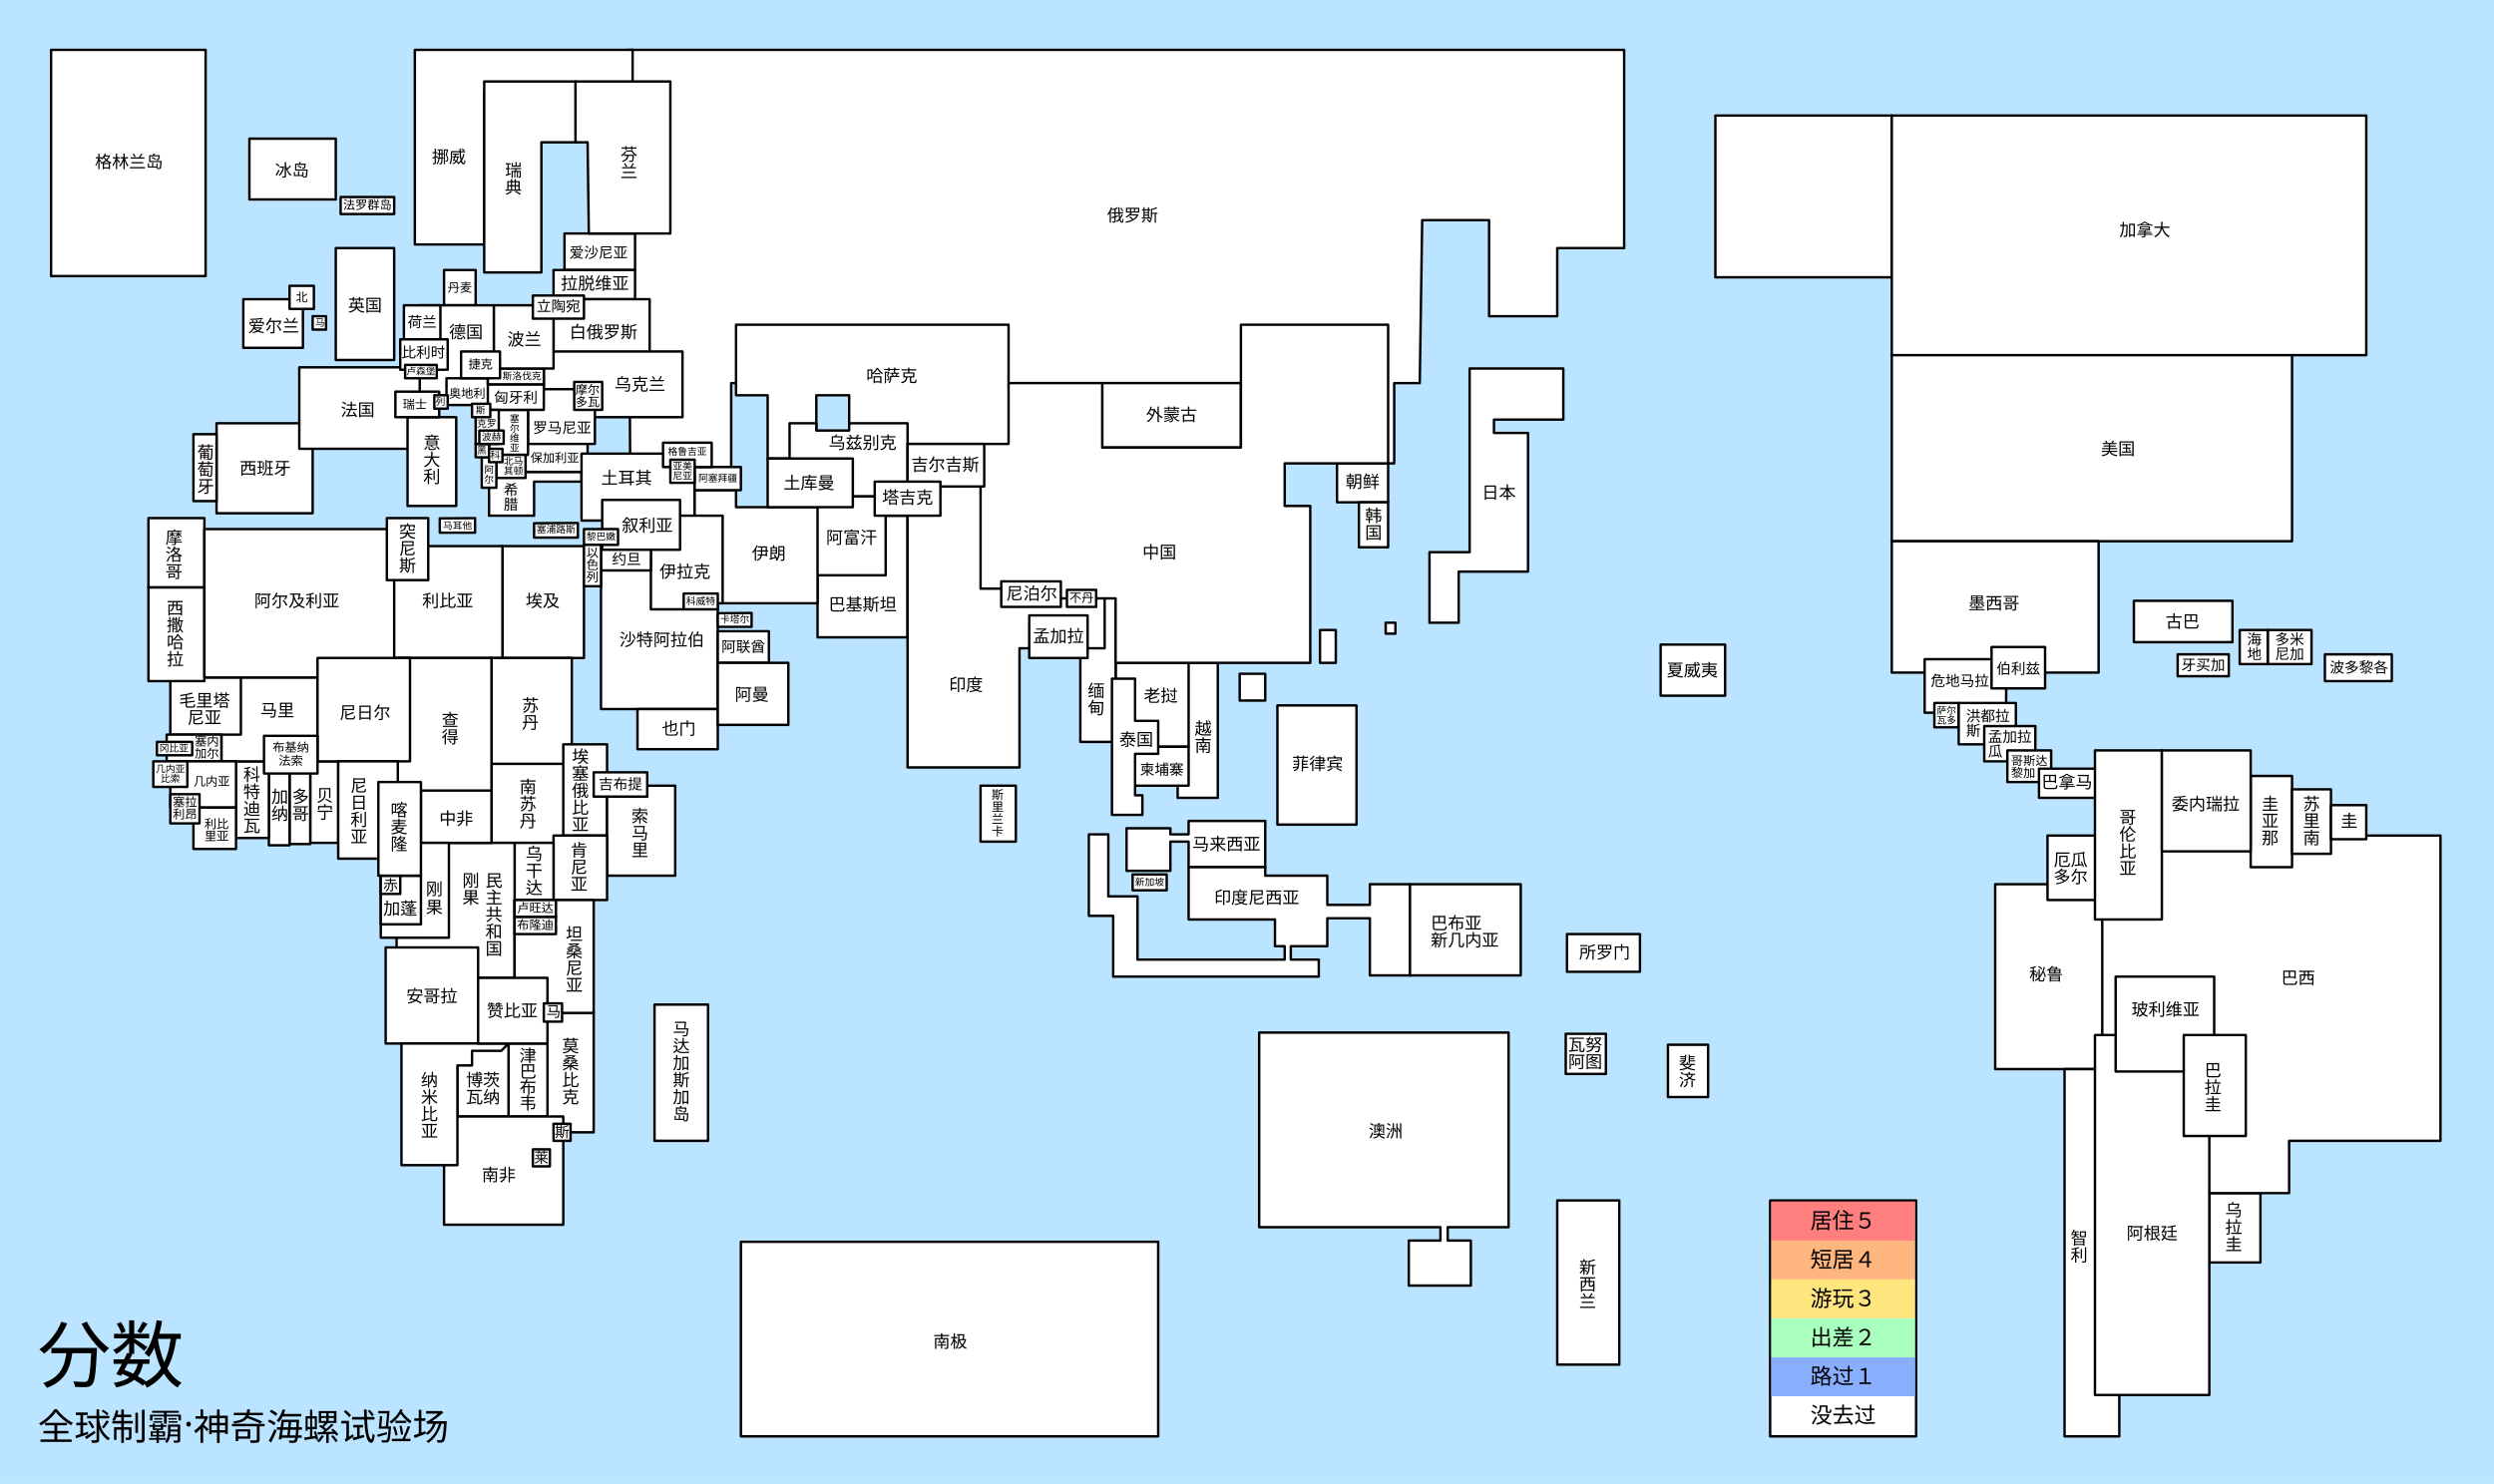
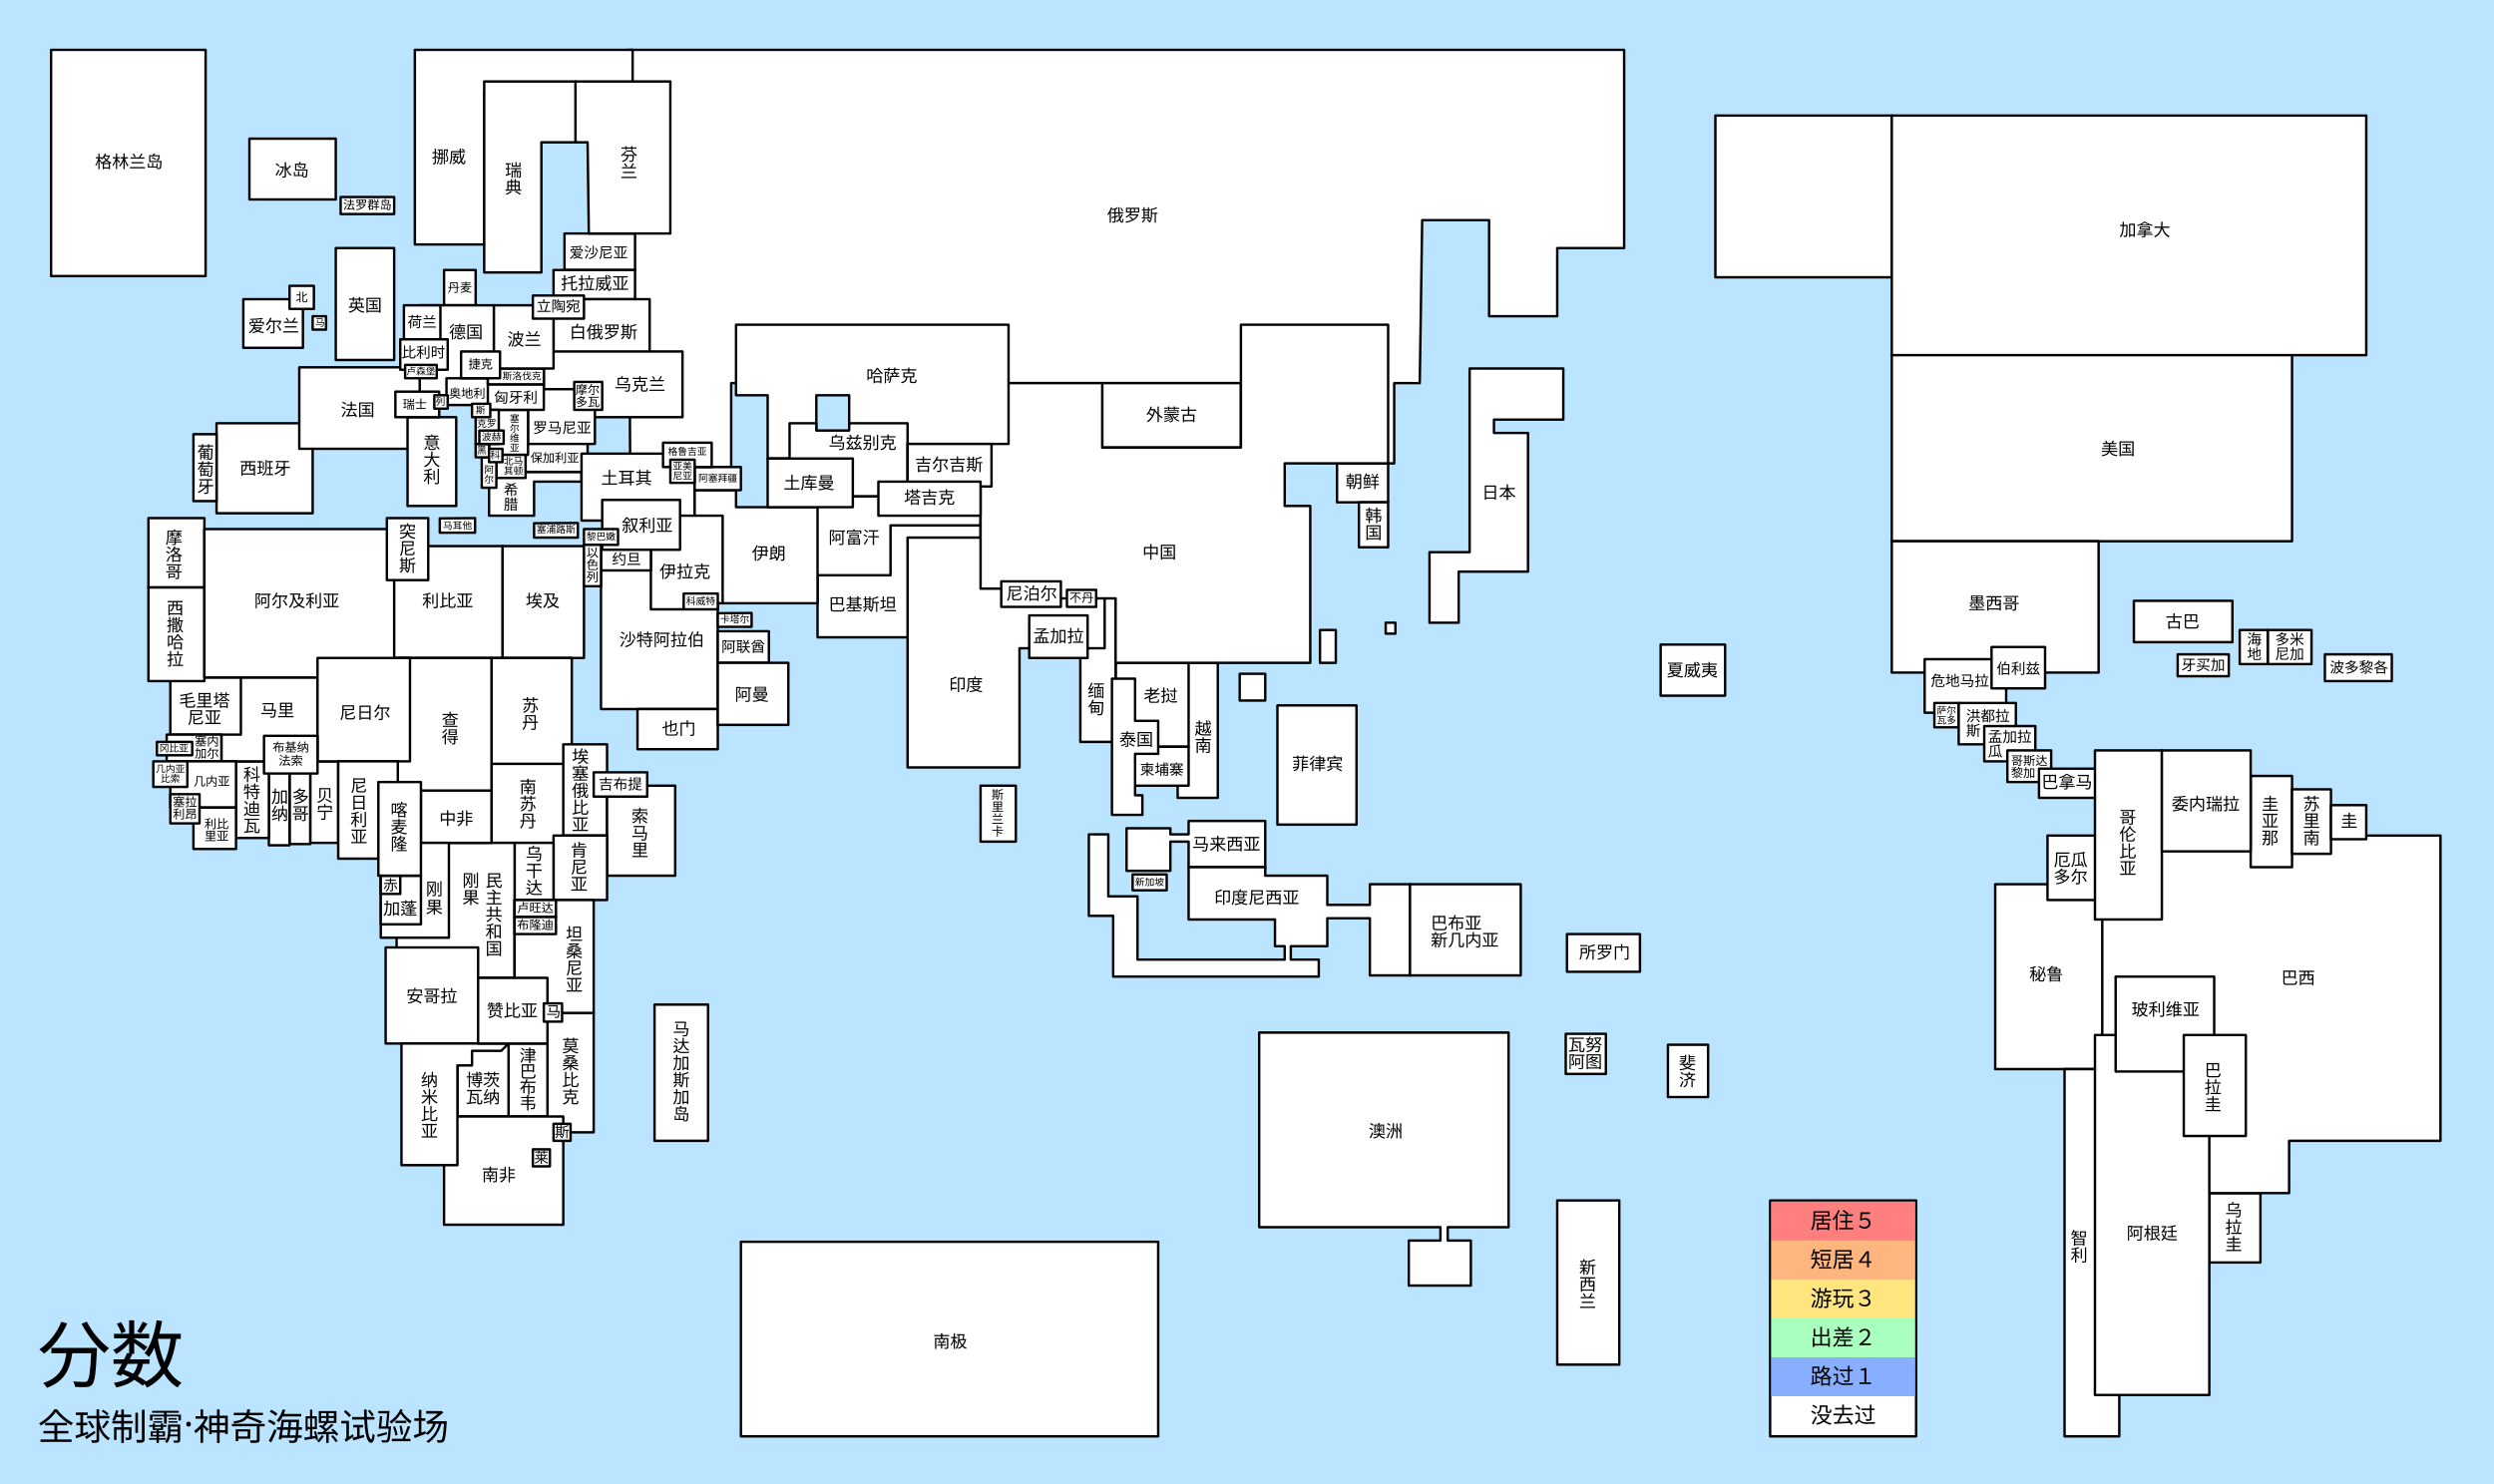
<svg xmlns="http://www.w3.org/2000/svg" version="1.1" id="图层_1" x="0px" y="0px" width="2050px" height="1220px" viewBox="0 0 2050 1220" style="enable-background:new 0 0 2050 1220;" xml:space="preserve">
  <style type="text/css">
	.st0{fill:#BAE4FF;}
	
		.st1{fill-rule:evenodd;clip-rule:evenodd;fill:#FFFFFF;stroke:#000000;stroke-width:2;stroke-linecap:round;stroke-linejoin:round;}
	.st2{font-family:'Tensentype-JiaLiDaYuanJF';}
	.st3{font-size:12px;}
	.st4{font-size:10px;}
	.st5{font-size:8px;}
	.st6{font-size:14px;}
	.st7{fill-rule:evenodd;clip-rule:evenodd;fill:#88AEFF;}
	.st8{fill-rule:evenodd;clip-rule:evenodd;fill:#A8FFBE;}
	.st9{fill-rule:evenodd;clip-rule:evenodd;fill:#FFE57E;}
	.st10{fill-rule:evenodd;clip-rule:evenodd;fill:#FFB57E;}
	.st11{fill-rule:evenodd;clip-rule:evenodd;fill:#FF7E7E;}
	.st12{font-size:18px;}
	.st13{font-size:30px;}
	.st14{font-size:60px;}
</style>
  <rect y="0" class="st0" width="2050" height="1220" />
  <g id="国家">
    <polygon id="俄罗斯" class="st1" points="516,41 1335,41 1335,204 1280,204 1280,260 1224,260 1224,181 1169,181 1167,315    1146,315 1146,381 1117,381 1117,315 601,315 601,384 518,385  " />
    <polygon id="希腊" class="st1" points="402,388 478,388 478,396 439,396 439,424 402,424  " />
    <rect id="蒙古" x="906" y="315" class="st1" width="114" height="53" />
    <rect id="保加利亚" x="432" y="354" class="st1" width="51" height="34" />
    <rect id="土耳其" x="478" y="373" class="st1" width="93" height="55" />
    <rect id="贝宁" x="255" y="626" class="st1" width="23" height="67" />
    <rect id="多哥" x="238" y="626" class="st1" width="17" height="68" />
    <rect id="加纳" x="221" y="627" class="st1" width="17" height="68" />
    <rect id="科特迪瓦" x="194" y="626" class="st1" width="27" height="63" />
    <rect id="马里" x="182" y="557" class="st1" width="79" height="69" />
    <rect id="毛里塔尼亚" x="140" y="557" class="st1" width="58" height="47" />
    <rect id="摩洛哥" x="122" y="426" class="st1" width="46" height="57" />
    <rect id="塞内加尔" x="137" y="604" class="st1" width="45" height="22" />
    <rect id="几内亚" x="140" y="626" class="st1" width="54" height="38" />
    <rect id="利比里亚" x="159" y="664" class="st1" width="35" height="34" />
    <rect id="塞拉利昂" x="140" y="653" class="st1" width="24" height="24" />
    <rect id="几内亚比索" x="126" y="626" class="st1" width="28" height="21" />
    <rect id="冈比亚" x="129" y="610" class="st1" width="29" height="11" />
    <rect id="斯里兰卡" x="806" y="646" class="st1" width="29" height="46" />
    <rect id="菲律宾" x="1050" y="580" class="st1" width="65" height="98" />
    <path id="马来西亚" class="st1" d="M1040,675v38h-63v-21h-15v24h-36v-35h36v5h15v-11H1040z" />
    <rect id="朝鲜" x="1099" y="381" class="st1" width="42" height="32" />
    <rect id="韩国" x="1117" y="413" class="st1" width="24" height="37" />
    <path id="日本" class="st1" d="M1208,303h77v42h-57v11h28v114h-57v42h-24v-58h33V303z M1139,512h8v9h-8V512z" />
    <rect id="夏威夷" x="1365" y="530" class="st1" width="53" height="42" />
    <path id="美国" class="st1" d="M1555,291h329v154h-329V291z M1410,95h145v133h-145V95z" />
    <rect id="墨西哥" x="1555" y="445" class="st1" width="170" height="108" />
    <rect id="多米尼加" x="1864" y="518" class="st1" width="36" height="28" />
    <rect id="波多黎各" x="1911" y="538" class="st1" width="55" height="22" />
    <polygon id="海地" class="st1" points="1841,518 1864,518 1864,546 1841,546  " />
    <rect id="古巴" x="1754" y="494" class="st1" width="81" height="34" />
    <rect id="牙买加" x="1790" y="538" class="st1" width="42" height="18" />
    <rect id="危地马拉" x="1582" y="542" class="st1" width="67" height="44" />
    <rect id="萨尔瓦多" x="1590" y="578" class="st1" width="20" height="20" />
    <rect id="伯利兹" x="1637" y="532" class="st1" width="44" height="34" />
    <rect id="洪都拉斯" x="1610" y="578" class="st1" width="47" height="34" />
    <rect id="孟加拉瓜" x="1631" y="597" class="st1" width="42" height="29" />
    <rect id="哥斯达黎加" x="1650" y="617" class="st1" width="36" height="26" />
    <rect id="巴拿马" x="1676" y="632" class="st1" width="50" height="24" />
    <rect id="秘鲁" x="1640" y="727" class="st1" width="107" height="152" />
    <rect id="厄瓜多尔" x="1683" y="687" class="st1" width="44" height="53" />
    <rect id="智利" x="1697" y="879" class="st1" width="45" height="302" />
    <rect id="格林兰岛" x="42" y="41" class="st1" width="127" height="186" />
    <rect id="乌拉圭" x="1816" y="981" class="st1" width="42" height="57" />
    <polygon id="巴西" class="st1" points="1728,687 2006,687 2006,938 1881.6,938 1881.6,981 1728,981  " />
    <rect id="圭亚那" x="1850" y="638" class="st1" width="34" height="75" />
    <path id="印度尼西亚" class="st1" d="M911,686v51h24v52h121v-11h-8v-22h-71v-43h63v7h51v24h35v-17h33v75h-33v-47h-35v23h-30   v11h23v14H915v-50h-20v-67H911z" />
    <rect id="越南" x="968" y="545" class="st1" width="33" height="111" />
    <rect id="老挝" x="917" y="545" class="st1" width="60" height="69" />
    <rect id="柬埔寨" x="917" y="614" class="st1" width="60" height="32" />
-     <rect id="巴基斯坦" x="672" y="424" class="st1" width="74" height="100" />
-     <polygon id="阿富汗" class="st1" points="671,408 728,408 728,473 671,473  " />
+     <rect id="巴基斯坦" x="672" y="400" class="st1" width="134" height="124" />
+     <polygon id="阿富汗" class="st1" points="671,408 806,408 806,432 732,432 732,473 671,473  " />
    <polygon id="伊朗" class="st1" points="571,403 605,403 605,417 672,417 672,496 571,496  " />
    <rect id="沙特阿拉伯" x="494" y="461" class="st1" width="96" height="122" />
    <rect id="阿拉伯联合酋长国" x="590" y="519" class="st1" width="42" height="26" />
    <rect id="也门" x="524" y="583" class="st1" width="66" height="33" />
    <rect id="爱沙尼亚" x="464" y="192" class="st1" width="58" height="30" />
-     <rect id="拉脱维亚" x="455" y="222" class="st1" width="67" height="24" />
+     <rect id="托拉威亚" x="455" y="222" class="st1" width="67" height="24" />
    <rect id="白俄罗斯" x="455" y="246" class="st1" width="79" height="44" />
    <rect id="乌克兰" x="447" y="289" class="st1" width="114" height="54" />
    <rect id="罗马里亚" x="434" y="320" class="st1" width="55" height="45" />
    <rect id="塞尔维亚" x="402" y="337" class="st1" width="32" height="37" />
    <rect id="摩尔多瓦" x="472" y="314" class="st1" width="23" height="23" />
    <rect id="丹麦" x="365" y="222" class="st1" width="26" height="29" />
    <rect id="德国" x="345" y="251" class="st1" width="61" height="74" />
    <rect id="荷兰" x="332" y="251" class="st1" width="30" height="28" />
    <rect id="英国" x="276" y="204" class="st1" width="48" height="92" />
    <rect id="爱尔兰" x="200" y="246" class="st1" width="49" height="40" />
    <rect id="北爱尔兰" x="238" y="235" class="st1" width="20" height="19" />
    <rect id="马恩岛" x="257" y="260" class="st1" width="11" height="11" />
    <rect id="法罗群岛" x="280" y="162" class="st1" width="44" height="14" />
    <rect id="冰岛" x="205" y="114" class="st1" width="71" height="50" />
    <rect id="巴布亚新几内亚" x="1159" y="727" class="st1" width="91" height="75" />
    <path id="澳洲" class="st1" d="M1240,849v160h-50v11h19v37h-51v-37h26v-11h-149V849H1240z" />
    <rect id="新西兰" x="1280" y="987" class="st1" width="51" height="135" />
    <rect id="所罗门群岛" x="1288" y="768" class="st1" width="60" height="31" />
    <rect id="瓦努阿图" x="1287" y="850" class="st1" width="33" height="33" />
    <rect id="斐济" x="1371" y="859" class="st1" width="33" height="43" />
    <rect id="马达加斯加岛" x="538" y="826" class="st1" width="44" height="112" />
    <rect id="西撒哈拉" x="122" y="483" class="st1" width="46" height="77" />
    <rect id="西班牙" x="178" y="348" class="st1" width="79" height="74" />
    <rect id="葡萄牙" x="159" y="357" class="st1" width="19" height="55" />
    <rect id="阿尔及利亚" x="168" y="435" class="st1" width="157" height="122" />
    <polygon id="挪威" class="st1" points="341,41 520,41 520,77 398,77 398,201 341,201  " />
    <rect id="阿曼" x="590" y="545" class="st1" width="58" height="51" />
    <polygon id="芬兰" class="st1" points="473,67 551,67 551,192 484,192 483,117 473,117  " />
    <rect id="埃及" x="413" y="449" class="st1" width="67" height="92" />
    <rect id="利比亚" x="324" y="449" class="st1" width="89" height="92" />
    <rect id="突尼斯" x="318" y="426" class="st1" width="34" height="51" />
    <rect id="南苏丹" x="404" y="628" class="st1" width="66" height="65" />
    <rect id="苏丹" x="404" y="541" class="st1" width="66" height="87" />
    <rect id="埃塞俄比亚" x="463" y="612" class="st1" width="36" height="75" />
    <rect id="索马里" x="499" y="646" class="st1" width="56" height="74" />
    <rect id="吉布提" x="488" y="635" class="st1" width="44" height="20" />
    <rect id="肯尼亚" x="455" y="687" class="st1" width="44" height="53" />
    <rect id="乌干达" x="423" y="693" class="st1" width="32" height="47" />
    <rect id="刚果民主共和国" x="326" y="693" class="st1" width="97" height="111" />
    <rect id="中非共和国" x="346" y="649" class="st1" width="58" height="44" />
    <rect id="查得" x="327" y="541" class="st1" width="77" height="109" />
    <rect id="尼日尔" x="261" y="541" class="st1" width="76" height="85" />
    <rect id="尼日利亚" x="278" y="626" class="st1" width="49" height="80" />
    <rect id="刚果" x="313" y="693" class="st1" width="56" height="78" />
    <rect id="加蓬" x="313" y="720" class="st1" width="33" height="40" />
    <rect id="赤道几内亚" x="313" y="720" class="st1" width="16" height="15" />
    <rect id="喀麦隆" x="311" y="643" class="st1" width="35" height="77" />
    <rect id="安哥拉" x="317" y="779" class="st1" width="76" height="79" />
    <rect id="坦桑尼亚" x="423" y="740" class="st1" width="65" height="93" />
    <rect id="莫桑比亚" x="450" y="833" class="st1" width="38" height="98" />
    <rect id="津巴布韦" x="418" y="858" class="st1" width="32" height="60" />
    <rect id="博茨瓦纳" x="376" y="858" class="st1" width="42" height="60" />
    <rect id="南非" x="365" y="918" class="st1" width="98" height="89" />
    <rect id="匈牙利" x="398" y="316" class="st1" width="49" height="21" />
    <rect id="加拿大" x="1555" y="95" class="st1" width="390" height="197" />
    <rect id="南极" x="609" y="1021" class="st1" width="343" height="160" />
    <rect id="阿根廷" x="1722" y="851" class="st1" width="94" height="296" />
    <rect id="玻利维亚" x="1739" y="803" class="st1" width="81" height="78" />
    <rect id="巴拉圭" x="1795" y="851" class="st1" width="51" height="83" />
    <rect id="哥伦比亚" x="1722" y="617" class="st1" width="55" height="139" />
    <rect id="委内瑞拉" x="1777" y="617" class="st1" width="73" height="83" />
    <rect id="苏里南" x="1884" y="649" class="st1" width="32" height="53" />
    <rect id="北马其顿" x="408" y="374" class="st1" width="24" height="19" />
    <rect id="法属圭亚那" x="1916" y="662" class="st1" width="29" height="28" />
    <polygon id="瑞典" class="st1" points="473,67 473,117 445,117 445,224 398,224 398,67  " />
    <rect id="法国" x="246" y="302" class="st1" width="99" height="67" />
    <rect id="比利时" x="329" y="279" class="st1" width="39" height="25" />
    <rect id="卢森堡" x="333" y="300" class="st1" width="26" height="11" />
    <rect id="意大利" x="335" y="343" class="st1" width="40" height="73" />
    <rect id="瑞士" x="325" y="322" class="st1" width="36" height="21" />
    <rect id="阿尔巴尼亚" x="396" y="376" class="st1" width="12" height="25" />
    <rect id="黑山" x="391" y="365" class="st1" width="11" height="11" />
    <rect id="科索沃" x="402" y="369" class="st1" width="11" height="11" />
    <rect id="新加坡" x="931" y="719" class="st1" width="28" height="13" />
    <rect id="缅甸" x="888" y="491" class="st1" width="29" height="119" />
    <polygon id="泰国" class="st1" points="914,558 914,670 939,670 939,653.9 933,653.9 933,619.8 952,619.8 952,592.7 933,592.7    933,558  " />
-     <polygon id="印度" class="st1" points="746,400 908,400 908,533 838,533 838,631 746,631  " />
+     <polygon id="印度" class="st1" points="746,442 908,442 908,533 838,533 838,631 746,631  " />
    <rect id="孟加拉国" x="846" y="506" class="st1" width="48" height="35" />
    <path id="中国" class="st1" d="M1098,518v27h-13v-27H1098z M1141,267v114h-85v35h21v129H917v-53h-48l-30-8h-33V315h100v53h114   V267H1141z M1019,554h21v22h-21V554z" />
    <polygon id="尼泊尔" class="st1" points="823,478 823,499 872,499 872,478  " />
    <rect id="不丹" x="877" y="485" class="st1" width="24" height="14" />
    <polygon id="哈萨克" class="st1" points="605,267 829,267 829,365 698,365 698,325 671,325 671,377 631,377 631,325 605,325     " />
    <polygon id="乌兹别克斯坦" class="st1" points="649,348 671,348 671,354 698,354 698,348 746,348 746,408 649,408  " />
-     <rect id="吉尔吉斯斯坦" x="746" y="365" class="st1" width="63" height="35" />
+     <rect id="吉尔吉斯斯坦" x="746" y="365" class="st1" width="69" height="35" />
    <rect id="土库曼" x="631" y="377" class="st1" width="70" height="40" />
-     <rect id="塔吉克斯坦" x="719" y="396" class="st1" width="54" height="28" />
+     <rect id="塔吉克斯坦" x="722" y="396" class="st1" width="84" height="28" />
    <rect id="阿塞拜疆" x="571" y="384" class="st1" width="38" height="19" />
    <rect id="格鲁吉亚" x="545" y="364" class="st1" width="40" height="20" />
    <rect id="亚美尼亚" x="551" y="378" class="st1" width="20" height="19" />
    <polygon id="伊拉克" class="st1" points="535,424 594,424 594,496 562,496 562,501 535,501  " />
    <rect id="奥地利" x="367" y="311" class="st1" width="34" height="22" />
    <rect id="列支敦士登" x="357" y="325" class="st1" width="11" height="11" />
    <rect id="克罗地亚" x="391" y="337" class="st1" width="19" height="28" />
    <rect id="波赫" x="394" y="354" class="st1" width="20" height="11" />
    <rect id="科威特" x="562" y="488" class="st1" width="28" height="13" />
    <rect id="叙利亚" x="495" y="411" class="st1" width="64" height="41" />
    <rect id="约旦" x="494" y="452" class="st1" width="41" height="17" />
    <rect id="黎巴嫩" x="480" y="435" class="st1" width="28" height="13" />
    <rect id="以色列" x="480" y="448" class="st1" width="14" height="34" />
    <rect id="斯洛文尼亚" x="388" y="332" class="st1" width="15" height="11" />
    <rect id="布基纳法索" x="217" y="605" class="st1" width="44" height="31" />
    <polygon id="纳米比亚" class="st1" points="330,858 418,858 412,864 388,864 388,876 376,876 376,958 330,958  " />
    <rect id="赞比亚" x="393" y="804" class="st1" width="57" height="54" />
    <rect id="马拉维" x="447" y="825" class="st1" width="15" height="15" />
    <rect id="斯威士兰" x="455" y="924" class="st1" width="14" height="14" />
    <rect id="斯洛伐克" x="401" y="303" class="st1" width="46" height="13" />
    <rect id="莱索托" x="438" y="945" class="st1" width="14" height="14" />
    <rect id="波兰" x="406" y="251" class="st1" width="49" height="52" />
    <rect id="捷克" x="379" y="289" class="st1" width="32" height="22" />
    <rect id="卢旺达" x="423" y="740" class="st1" width="34" height="14" />
    <rect id="布隆迪" x="423" y="754" class="st1" width="34" height="14" />
    <rect id="立陶宛" x="438" y="243" class="st1" width="42" height="19" />
    <polygon id="马耳他" class="st1" points="361.5,426.2 390.5,426 390.5,438 361.5,438  " />
    <polygon id="塞浦路斯" class="st1" points="439,430.2 475,430 475,442 439,442  " />
    <polygon id="卡塔尔" class="st1" points="590,504.2 617.8,504 617.8,515.4 590,515.4  " />
  </g>
  <g id="标签">
    <text transform="matrix(1 0 0 1 492 649)" class="st2 st3">吉布提</text>
    <text transform="matrix(1 0 0 1 1653 629)" class="st2 st4">哥斯达</text>
    <text transform="matrix(1 0 0 1 1653 639)" class="st2 st4">黎加</text>
    <text transform="matrix(1 0 0 1 1634 610)" class="st2 st3">孟加拉</text>
    <text transform="matrix(1 0 0 1 1634 622)" class="st2 st3">瓜</text>
    <text transform="matrix(1 0 0 1 1616 593)" class="st2 st3">洪都拉</text>
    <text transform="matrix(1 0 0 1 1616 605)" class="st2 st3">斯</text>
    <text transform="matrix(1 0 0 1 1592 587)" class="st2 st5">萨尔</text>
    <text transform="matrix(1 0 0 1 1592 595)" class="st2 st5">瓦多</text>
    <text transform="matrix(1 0 0 1 1587 564)" class="st2 st3">危地马拉</text>
    <text transform="matrix(1 0 0 1 1641 554)" class="st2 st3">伯利兹</text>
    <text transform="matrix(1 0 0 1 1370 556)" class="st2 st6">夏威夷</text>
    <text transform="matrix(1 0 0 1 1618 501)" class="st2 st6">墨西哥</text>
    <text transform="matrix(1 0 0 1 1742 194)" class="st2 st6">加拿大</text>
    <text transform="matrix(1 0 0 1 78 138)" class="st2 st6">格林兰岛</text>
    <text transform="matrix(1 0 0 1 1727 374)" class="st2 st6">美国</text>
    <text transform="matrix(1 0 0 1 1780 516)" class="st2 st6">古巴</text>
    <text transform="matrix(1 0 0 1 1793 551)" class="st2 st3">牙买加</text>
    <text transform="matrix(1 0 0 1 1847 530)" class="st2 st3">海</text>
    <text transform="matrix(1 0 0 1 1847 542)" class="st2 st3">地</text>
    <text transform="matrix(1 0 0 1 1870 530)" class="st2 st3">多米</text>
    <text transform="matrix(1 0 0 1 1870 542)" class="st2 st3">尼加</text>
    <text transform="matrix(1 0 0 1 1915 553)" class="st2 st3">波多黎各</text>
    <text transform="matrix(1 0 0 1 1893 666)" class="st2 st6">苏</text>
    <text transform="matrix(1 0 0 1 1893 680)" class="st2 st6">里</text>
    <text transform="matrix(1 0 0 1 1893 694)" class="st2 st6">南</text>
    <text transform="matrix(1 0 0 1 940 577)" class="st2 st6">老挝</text>
    <text transform="matrix(1 0 0 1 879 495)" class="st2 st4">不丹</text>
    <text transform="matrix(1 0 0 1 982 604)" class="st2 st6">越</text>
    <text transform="matrix(1 0 0 1 982 618)" class="st2 st6">南</text>
    <text transform="matrix(1 0 0 1 894 573)" class="st2 st6">缅</text>
    <text transform="matrix(1 0 0 1 894 587)" class="st2 st6">甸</text>
    <text transform="matrix(1 0 0 1 920 613)" class="st2 st6">泰国</text>
    <text transform="matrix(1 0 0 1 937 637)" class="st2 st3">柬埔寨</text>
    <text transform="matrix(1 0 0 1 1176 764)" class="st2 st6">巴布亚</text>
    <text transform="matrix(1 0 0 1 1176 778)" class="st2 st6">新几内亚</text>
    <text transform="matrix(1 0 0 1 998 743)" class="st2 st6">印度尼西亚</text>
    <text transform="matrix(1 0 0 1 980 699)" class="st2 st6">马来西亚</text>
    <text transform="matrix(1 0 0 1 468 278)" class="st2 st6">白俄罗斯</text>
    <text transform="matrix(1 0 0 1 505 321)" class="st2 st6">乌克兰</text>
    <text transform="matrix(1 0 0 1 438 356)" class="st2 st3">罗马尼亚</text>
    <text transform="matrix(1 0 0 1 436 380)" class="st2 st4">保加利亚</text>
    <text transform="matrix(1 0 0 1 392 373)" class="st2 st5">黑</text>
    <text transform="matrix(1 0 0 1 403 377)" class="st2 st5">科</text>
    <text transform="matrix(1 0 0 1 414 382)" class="st2 st5">北马</text>
    <text transform="matrix(1 0 0 1 414 390)" class="st2 st5">其顿</text>
    <text transform="matrix(1 0 0 1 473 324)" class="st2 st4">摩尔</text>
    <text transform="matrix(1 0 0 1 473 334)" class="st2 st4">多瓦</text>
    <text transform="matrix(1 0 0 1 553 386)" class="st2 st5">亚美</text>
    <text transform="matrix(1 0 0 1 553 394)" class="st2 st5">尼亚</text>
    <text transform="matrix(1 0 0 1 549 374)" class="st2 st5">格鲁吉亚</text>
    <text transform="matrix(1 0 0 1 574 396)" class="st2 st5">阿塞拜疆</text>
    <text transform="matrix(1 0 0 1 542 475)" class="st2 st6">伊拉克</text>
    <text transform="matrix(1 0 0 1 494 398)" class="st2 st6">土耳其</text>
    <text transform="matrix(1 0 0 1 482 444)" class="st2 st5">黎巴嫩</text>
    <text transform="matrix(1 0 0 1 482 458)" class="st2 st4">以</text>
    <text transform="matrix(1 0 0 1 482 468)" class="st2 st4">色</text>
    <text transform="matrix(1 0 0 1 482 478)" class="st2 st4">列</text>
    <text transform="matrix(1 0 0 1 503 464)" class="st2 st3">约旦</text>
    <text transform="matrix(1 0 0 1 564 497)" class="st2 st5">科威特</text>
    <text transform="matrix(1 0 0 1 509 531)" class="st2 st6">沙特阿拉伯</text>
    <text transform="matrix(1 0 0 1 544 604)" class="st2 st6">也门</text>
    <text transform="matrix(1 0 0 1 396 971)" class="st2 st6">南非</text>
    <text transform="matrix(1 0 0 1 604 576)" class="st2 st6">阿曼</text>
    <text transform="matrix(1 0 0 1 593 536)" class="st2 st3">阿联酋</text>
    <text transform="matrix(1 0 0 1 432 499)" class="st2 st6">埃及</text>
    <text transform="matrix(1 0 0 1 347 499)" class="st2 st6">利比亚</text>
    <text transform="matrix(1 0 0 1 328 442)" class="st2 st6">突</text>
    <text transform="matrix(1 0 0 1 328 456)" class="st2 st6">尼</text>
    <text transform="matrix(1 0 0 1 328 470)" class="st2 st6">斯</text>
    <text transform="matrix(1 0 0 1 429 585)" class="st2 st6">苏</text>
    <text transform="matrix(1 0 0 1 429 599)" class="st2 st6">丹</text>
    <text transform="matrix(1 0 0 1 427 652)" class="st2 st6">南</text>
    <text transform="matrix(1 0 0 1 427 666)" class="st2 st6">苏</text>
    <text transform="matrix(1 0 0 1 427 680)" class="st2 st6">丹</text>
    <text transform="matrix(1 0 0 1 363 597)" class="st2 st6">查</text>
    <text transform="matrix(1 0 0 1 363 611)" class="st2 st6">得</text>
    <text transform="matrix(1 0 0 1 137 505)" class="st2 st6">西</text>
    <text transform="matrix(1 0 0 1 137 519)" class="st2 st6">撒</text>
    <text transform="matrix(1 0 0 1 137 533)" class="st2 st6">哈</text>
    <text transform="matrix(1 0 0 1 137 547)" class="st2 st6">拉</text>
    <text transform="matrix(1 0 0 1 136 447)" class="st2 st6">摩</text>
    <text transform="matrix(1 0 0 1 136 461)" class="st2 st6">洛</text>
    <text transform="matrix(1 0 0 1 136 475)" class="st2 st6">哥</text>
    <text transform="matrix(1 0 0 1 399 729)" class="st2 st6">民</text>
    <text transform="matrix(1 0 0 1 399 743)" class="st2 st6">主</text>
    <text transform="matrix(1 0 0 1 399 757)" class="st2 st6">共</text>
    <text transform="matrix(1 0 0 1 399 771)" class="st2 st6">和</text>
    <text transform="matrix(1 0 0 1 399 785)" class="st2 st6">国</text>
    <text transform="matrix(1 0 0 1 380 729)" class="st2 st6">刚</text>
    <text transform="matrix(1 0 0 1 380 743)" class="st2 st6">果</text>
    <text transform="matrix(1 0 0 1 350 736)" class="st2 st6">刚</text>
    <text transform="matrix(1 0 0 1 350 751)" class="st2 st6">果</text>
    <text transform="matrix(1 0 0 1 288 651)" class="st2 st6">尼</text>
    <text transform="matrix(1 0 0 1 288 665)" class="st2 st6">日</text>
    <text transform="matrix(1 0 0 1 288 679)" class="st2 st6">利</text>
    <text transform="matrix(1 0 0 1 288 693)" class="st2 st6">亚</text>
    <text transform="matrix(1 0 0 1 321 671)" class="st2 st6">喀</text>
    <text transform="matrix(1 0 0 1 321 685)" class="st2 st6">麦</text>
    <text transform="matrix(1 0 0 1 321 699)" class="st2 st6">隆</text>
    <text transform="matrix(1 0 0 1 432 707)" class="st2 st6">乌</text>
    <text transform="matrix(1 0 0 1 432 721)" class="st2 st6">干</text>
    <text transform="matrix(1 0 0 1 432 735)" class="st2 st6">达</text>
    <text transform="matrix(1 0 0 1 465 773)" class="st2 st6">坦</text>
    <text transform="matrix(1 0 0 1 465 787)" class="st2 st6">桑</text>
    <text transform="matrix(1 0 0 1 465 801)" class="st2 st6">尼</text>
    <text transform="matrix(1 0 0 1 465 815)" class="st2 st6">亚</text>
    <text transform="matrix(1 0 0 1 462 865)" class="st2 st6">莫</text>
    <text transform="matrix(1 0 0 1 462 879)" class="st2 st6">桑</text>
    <text transform="matrix(1 0 0 1 462 893)" class="st2 st6">比</text>
    <text transform="matrix(1 0 0 1 462 907)" class="st2 st6">克</text>
    <text transform="matrix(1 0 0 1 427 873)" class="st2 st6">津</text>
    <text transform="matrix(1 0 0 1 427 886)" class="st2 st6">巴</text>
    <text transform="matrix(1 0 0 1 427 899)" class="st2 st6">布</text>
    <text transform="matrix(1 0 0 1 427 912)" class="st2 st6">韦</text>
    <text transform="matrix(1 0 0 1 346 893)" class="st2 st6">纳</text>
    <text transform="matrix(1 0 0 1 346 907)" class="st2 st6">米</text>
    <text transform="matrix(1 0 0 1 346 921)" class="st2 st6">比</text>
    <text transform="matrix(1 0 0 1 346 935)" class="st2 st6">亚</text>
    <text transform="matrix(1 0 0 1 383 893)" class="st2 st6">博茨</text>
    <text transform="matrix(1 0 0 1 383 907)" class="st2 st6">瓦纳</text>
    <text transform="matrix(1 0 0 1 469 704)" class="st2 st6">肯</text>
    <text transform="matrix(1 0 0 1 469 718)" class="st2 st6">尼</text>
    <text transform="matrix(1 0 0 1 469 732)" class="st2 st6">亚</text>
    <text transform="matrix(1 0 0 1 260 659)" class="st2 st6">贝</text>
    <text transform="matrix(1 0 0 1 260 673)" class="st2 st6">宁</text>
    <text transform="matrix(1 0 0 1 223 660)" class="st2 st6">加</text>
    <text transform="matrix(1 0 0 1 223 674)" class="st2 st6">纳</text>
    <text transform="matrix(1 0 0 1 240 660)" class="st2 st6">多</text>
    <text transform="matrix(1 0 0 1 240 674)" class="st2 st6">哥</text>
    <text transform="matrix(1 0 0 1 200 642)" class="st2 st6">科</text>
    <text transform="matrix(1 0 0 1 200 656)" class="st2 st6">特</text>
    <text transform="matrix(1 0 0 1 200 670)" class="st2 st6">迪</text>
    <text transform="matrix(1 0 0 1 200 684)" class="st2 st6">瓦</text>
    <text transform="matrix(1 0 0 1 279 591)" class="st2 st6">尼日尔</text>
    <text transform="matrix(1 0 0 1 334 824)" class="st2 st6">安哥拉</text>
    <text transform="matrix(1 0 0 1 400 836)" class="st2 st6">赞比亚</text>
    <text transform="matrix(1 0 0 1 449 836)" class="st2 st3">马</text>
    <text transform="matrix(1 0 0 1 456 935)" class="st2 st3">斯</text>
    <text transform="matrix(1 0 0 1 439 956)" class="st2 st3">莱</text>
    <text transform="matrix(1 0 0 1 214 589)" class="st2 st6">马里</text>
    <text transform="matrix(1 0 0 1 142 663)" class="st2 st4">塞拉</text>
    <text transform="matrix(1 0 0 1 142 673)" class="st2 st4">利昂</text>
    <text transform="matrix(1 0 0 1 168 681)" class="st2 st4">利比</text>
    <text transform="matrix(1 0 0 1 168 691)" class="st2 st4">里亚</text>
    <text transform="matrix(1 0 0 1 160 613)" class="st2 st4">塞内</text>
    <text transform="matrix(1 0 0 1 160 623)" class="st2 st4">加尔</text>
    <text transform="matrix(1 0 0 1 131 618)" class="st2 st5">冈比亚</text>
    <text transform="matrix(1 0 0 1 159 646)" class="st2 st4">几内亚</text>
    <text transform="matrix(1 0 0 1 128 635)" class="st2 st5">几内亚</text>
    <text transform="matrix(1 0 0 1 132 643)" class="st2 st5">比索</text>
    <text transform="matrix(1 0 0 1 147 581)" class="st2 st6">毛里塔</text>
    <text transform="matrix(1 0 0 1 154 595)" class="st2 st6">尼亚</text>
    <text transform="matrix(1 0 0 1 361 678)" class="st2 st6">中非</text>
    <text transform="matrix(1 0 0 1 315 752)" class="st2 st6">加蓬</text>
    <text transform="matrix(1 0 0 1 425 750)" class="st2 st4">卢旺达</text>
    <text transform="matrix(1 0 0 1 425 764)" class="st2 st4">布隆迪</text>
    <text transform="matrix(1 0 0 1 315 732)" class="st2 st3">赤</text>
    <text transform="matrix(1 0 0 1 224 618)" class="st2 st4">布基纳</text>
    <text transform="matrix(1 0 0 1 229 629)" class="st2 st4">法索</text>
    <text transform="matrix(1 0 0 1 519 676)" class="st2 st6">索</text>
    <text transform="matrix(1 0 0 1 519 690)" class="st2 st6">马</text>
    <text transform="matrix(1 0 0 1 519 704)" class="st2 st6">里</text>
    <text transform="matrix(1 0 0 1 470 627)" class="st2 st6">埃</text>
    <text transform="matrix(1 0 0 1 470 641)" class="st2 st6">塞</text>
    <text transform="matrix(1 0 0 1 470 655)" class="st2 st6">俄</text>
    <text transform="matrix(1 0 0 1 470 669)" class="st2 st6">比</text>
    <text transform="matrix(1 0 0 1 470 683)" class="st2 st6">亚</text>
    <text transform="matrix(1 0 0 1 618 460)" class="st2 st6">伊朗</text>
    <text transform="matrix(1 0 0 1 510 132)" class="st2 st6">芬</text>
    <text transform="matrix(1 0 0 1 510 146)" class="st2 st6">兰</text>
    <text transform="matrix(1 0 0 1 415 145)" class="st2 st6">瑞</text>
    <text transform="matrix(1 0 0 1 415 159)" class="st2 st6">典</text>
    <text transform="matrix(1 0 0 1 355 134)" class="st2 st6">挪威</text>
    <text transform="matrix(1 0 0 1 226 145)" class="st2 st6">冰岛</text>
    <text transform="matrix(1 0 0 1 282 172)" class="st2 st4">法罗群岛</text>
    <text transform="matrix(1 0 0 1 286 256)" class="st2 st6">英国</text>
    <text transform="matrix(1 0 0 1 280 342)" class="st2 st6">法国</text>
    <text transform="matrix(1 0 0 1 369 278)" class="st2 st6">德国</text>
    <text transform="matrix(1 0 0 1 335 269)" class="st2 st3">荷兰</text>
    <text transform="matrix(1 0 0 1 330 294)" class="st2 st3">比利时</text>
    <text transform="matrix(1 0 0 1 334 308)" class="st2 st5">卢森堡</text>
    <text transform="matrix(1 0 0 1 368 240)" class="st2 st4">丹麦</text>
    <text transform="matrix(1 0 0 1 417 284)" class="st2 st6">波兰</text>
    <text transform="matrix(1 0 0 1 197 390)" class="st2 st6">西班牙</text>
    <text transform="matrix(1 0 0 1 162 377)" class="st2 st6">葡</text>
    <text transform="matrix(1 0 0 1 162 391)" class="st2 st6">萄</text>
    <text transform="matrix(1 0 0 1 162 405)" class="st2 st6">牙</text>
    <text transform="matrix(1 0 0 1 348 369)" class="st2 st6">意</text>
    <text transform="matrix(1 0 0 1 348 383)" class="st2 st6">大</text>
    <text transform="matrix(1 0 0 1 348 397)" class="st2 st6">利</text>
    <text transform="matrix(1 0 0 1 511 437)" class="st2 st6">叙利亚</text>
    <text transform="matrix(1 0 0 1 398 389)" class="st2 st5">阿</text>
    <text transform="matrix(1 0 0 1 398 397)" class="st2 st5">尔</text>
    <text transform="matrix(1 0 0 1 414 407)" class="st2 st3">希</text>
    <text transform="matrix(1 0 0 1 414 419)" class="st2 st3">腊</text>
    <text transform="matrix(1 0 0 1 396 362)" class="st2 st5">波赫</text>
    <text transform="matrix(1 0 0 1 369 327)" class="st2 st4">奥地利</text>
    <text transform="matrix(1 0 0 1 413 312)" class="st2 st5">斯洛伐克</text>
    <text transform="matrix(1 0 0 1 358 333)" class="st2 st5">列</text>
-     <text transform="matrix(1 0 0 1 259 268)" class="st2 st5">马</text>
+     <text transform="matrix(1 0 0 1 259 268.0314)" class="st2 st5">马</text>
    <text transform="matrix(1 0 0 1 391 340)" class="st2 st5">斯</text>
    <text transform="matrix(1 0 0 1 392 351)" class="st2 st5">克罗</text>
    <text transform="matrix(1 0 0 1 419 347)" class="st2 st5">塞</text>
    <text transform="matrix(1 0 0 1 419 355)" class="st2 st5">尔</text>
    <text transform="matrix(1 0 0 1 419 363)" class="st2 st5">维</text>
    <text transform="matrix(1 0 0 1 419 371)" class="st2 st5">亚</text>
    <text transform="matrix(1 0 0 1 406 331)" class="st2 st3">匈牙利</text>
    <text transform="matrix(1 0 0 1 385 303)" class="st2 st4">捷克</text>
    <text transform="matrix(1 0 0 1 209 499)" class="st2 st6">阿尔及利亚</text>
    <text transform="matrix(1 0 0 1 204 273)" class="st2 st6">爱尔兰</text>
    <text transform="matrix(1 0 0 1 243 248)" class="st2 st4">北</text>
    <text transform="matrix(1 0 0 1 468 212)" class="st2 st3">爱沙尼亚</text>
    <text transform="matrix(1 0 0 1 441 256)" class="st2 st3">立陶宛</text>
-     <text transform="matrix(1 0 0 1 461 238)" class="st2 st6">拉脱维亚</text>
+     <text transform="matrix(1 0 0 1 461 238)" class="st2 st6">托拉威亚</text>
    <text transform="matrix(1 0 0 1 910 182)" class="st2 st6">俄罗斯</text>
    <text transform="matrix(1 0 0 1 942 346)" class="st2 st6">外蒙古</text>
    <text transform="matrix(1 0 0 1 939 459)" class="st2 st6">中国</text>
    <text transform="matrix(1 0 0 1 780 568)" class="st2 st6">印度</text>
    <text transform="matrix(1 0 0 1 827 493)" class="st2 st6">尼泊尔</text>
    <text transform="matrix(1 0 0 1 815 657)" class="st2 st4">斯</text>
    <text transform="matrix(1 0 0 1 815 667)" class="st2 st4">里</text>
    <text transform="matrix(1 0 0 1 815 677)" class="st2 st4">兰</text>
    <text transform="matrix(1 0 0 1 815 687)" class="st2 st4">卡</text>
    <text transform="matrix(1 0 0 1 933 728)" class="st2 st5">新加坡</text>
    <text transform="matrix(1 0 0 1 849 528)" class="st2 st6">孟加拉</text>
    <text transform="matrix(1 0 0 1 681 502)" class="st2 st6">巴基斯坦</text>
-     <text transform="matrix(1 0 0 1 679 447)" class="st2 st6">阿富汗</text>
+     <text transform="matrix(1 0 0 1 681 447)" class="st2 st6">阿富汗</text>
    <text transform="matrix(1 0 0 1 644 402)" class="st2 st6">土库曼</text>
-     <text transform="matrix(1 0 0 1 725 414)" class="st2 st6">塔吉克</text>
+     <text transform="matrix(1 0 0 1 743 414)" class="st2 st6">塔吉克</text>
    <text transform="matrix(1 0 0 1 681 369)" class="st2 st6">乌兹别克</text>
    <text transform="matrix(1 0 0 1 712 314)" class="st2 st6">哈萨克</text>
-     <text transform="matrix(1 0 0 1 749 387)" class="st2 st6">吉尔吉斯</text>
+     <text transform="matrix(1 0 0 1 752 387)" class="st2 st6">吉尔吉斯</text>
    <text transform="matrix(1 0 0 1 1106 401)" class="st2 st6">朝鲜</text>
    <text transform="matrix(1 0 0 1 1218 410)" class="st2 st6">日本</text>
    <text transform="matrix(1 0 0 1 1062 633)" class="st2 st6">菲律宾</text>
    <text transform="matrix(1 0 0 1 1125 935)" class="st2 st6">澳洲</text>
    <text transform="matrix(1 0 0 1 767 1108)" class="st2 st6">南极</text>
    <text transform="matrix(1 0 0 1 553 851)" class="st2 st6">马</text>
    <text transform="matrix(1 0 0 1 553 865)" class="st2 st6">达</text>
    <text transform="matrix(1 0 0 1 553 879)" class="st2 st6">加</text>
    <text transform="matrix(1 0 0 1 553 893)" class="st2 st6">斯</text>
    <text transform="matrix(1 0 0 1 553 907)" class="st2 st6">加</text>
    <text transform="matrix(1 0 0 1 553 921)" class="st2 st6">岛</text>
    <text transform="matrix(1 0 0 1 1298 1047)" class="st2 st6">新</text>
    <text transform="matrix(1 0 0 1 1298 1061)" class="st2 st6">西</text>
    <text transform="matrix(1 0 0 1 1298 1075)" class="st2 st6">兰</text>
    <text transform="matrix(1 0 0 1 1380 879)" class="st2 st6">斐</text>
    <text transform="matrix(1 0 0 1 1380 893)" class="st2 st6">济</text>
    <text transform="matrix(1 0 0 1 1289 864)" class="st2 st6">瓦努</text>
    <text transform="matrix(1 0 0 1 1289 878)" class="st2 st6">阿图</text>
    <text transform="matrix(1 0 0 1 1298 788)" class="st2 st6">所罗门</text>
    <text transform="matrix(1 0 0 1 1668 806)" class="st2 st6">秘鲁</text>
    <text transform="matrix(1 0 0 1 1688 712)" class="st2 st6">厄瓜</text>
    <text transform="matrix(1 0 0 1 1688 726)" class="st2 st6">多尔</text>
    <text transform="matrix(1 0 0 1 1678 648)" class="st2 st6">巴拿马</text>
    <text transform="matrix(1 0 0 1 1742 677)" class="st2 st6">哥</text>
    <text transform="matrix(1 0 0 1 1742 691)" class="st2 st6">伦</text>
    <text transform="matrix(1 0 0 1 1742 705)" class="st2 st6">比</text>
    <text transform="matrix(1 0 0 1 1742 719)" class="st2 st6">亚</text>
    <text transform="matrix(1 0 0 1 1785 666)" class="st2 st6">委内瑞拉</text>
    <text transform="matrix(1 0 0 1 1859 666)" class="st2 st6">圭</text>
    <text transform="matrix(1 0 0 1 1859 680)" class="st2 st6">亚</text>
    <text transform="matrix(1 0 0 1 1859 694)" class="st2 st6">那</text>
    <text transform="matrix(1 0 0 1 1924 680)" class="st2 st6">圭</text>
    <text transform="matrix(1 0 0 1 1875 809)" class="st2 st6">巴西</text>
    <text transform="matrix(1 0 0 1 1748 1019)" class="st2 st6">阿根廷</text>
    <text transform="matrix(1 0 0 1 1702 1023)" class="st2 st6">智</text>
    <text transform="matrix(1 0 0 1 1702 1037)" class="st2 st6">利</text>
    <text transform="matrix(1 0 0 1 1829 1000)" class="st2 st6">乌</text>
    <text transform="matrix(1 0 0 1 1829 1014)" class="st2 st6">拉</text>
    <text transform="matrix(1 0 0 1 1829 1028)" class="st2 st6">圭</text>
    <text transform="matrix(1 0 0 1 1812 885)" class="st2 st6">巴</text>
    <text transform="matrix(1 0 0 1 1812 899)" class="st2 st6">拉</text>
    <text transform="matrix(1 0 0 1 1812 913)" class="st2 st6">圭</text>
    <text transform="matrix(1 0 0 1 1752 835)" class="st2 st6">玻利维亚</text>
    <text transform="matrix(1 0 0 1 1122 429)" class="st2 st6">韩</text>
    <text transform="matrix(1 0 0 1 1122 443)" class="st2 st6">国</text>
    <text transform="matrix(1 0 0 1 331 336)" class="st2 st4">瑞士</text>
    <text transform="matrix(1 0 0 1 364 435)" class="st2 st5">马耳他</text>
-     <text transform="matrix(1 0 0 1 592 512)" class="st2 st5">卡塔尔</text>
-     <text transform="matrix(1 0 0 1 441 438)" class="st2 st5">塞浦路斯</text>
+     <text transform="matrix(1 0 0 1 592.0002 512.0311)" class="st2 st5">卡塔尔</text>
+     <g>
+       <text transform="matrix(1 0 0 1 441 438.0311)" class="st2 st5">塞浦路斯</text>
+     </g>
  </g>
  <g id="等级">
    <rect x="1455" y="987" class="st1" width="120" height="194" />
    <rect x="1456" y="1116" class="st7" width="118" height="32" />
    <rect x="1456" y="1084" class="st8" width="118" height="32" />
    <rect x="1456" y="1052" class="st9" width="118" height="32" />
    <rect x="1456" y="1020" class="st10" width="118" height="32" />
    <rect x="1456" y="988" class="st11" width="118" height="32" />
    <text transform="matrix(1 0 0 1 1488 1010)" class="st2 st12">居住５</text>
    <text transform="matrix(1 0 0 1 1488 1042)" class="st2 st12">短居４</text>
    <text transform="matrix(1 0 0 1 1488 1074)" class="st2 st12">游玩３</text>
    <text transform="matrix(1 0 0 1 1488 1106)" class="st2 st12">出差２</text>
    <text transform="matrix(1 0 0 1 1488 1138)" class="st2 st12">路过１</text>
    <text transform="matrix(1 0 0 1 1488 1170)" class="st2 st12">没去过</text>
  </g>
  <text id="全球制霸" transform="matrix(1 0 0 1 31 1184)" class="st2 st13">全球制霸·神奇海螺试验场</text>
  <text id="分数" transform="matrix(1 0 0 1 31 1136)" class="st2 st14">分数</text>
</svg>
